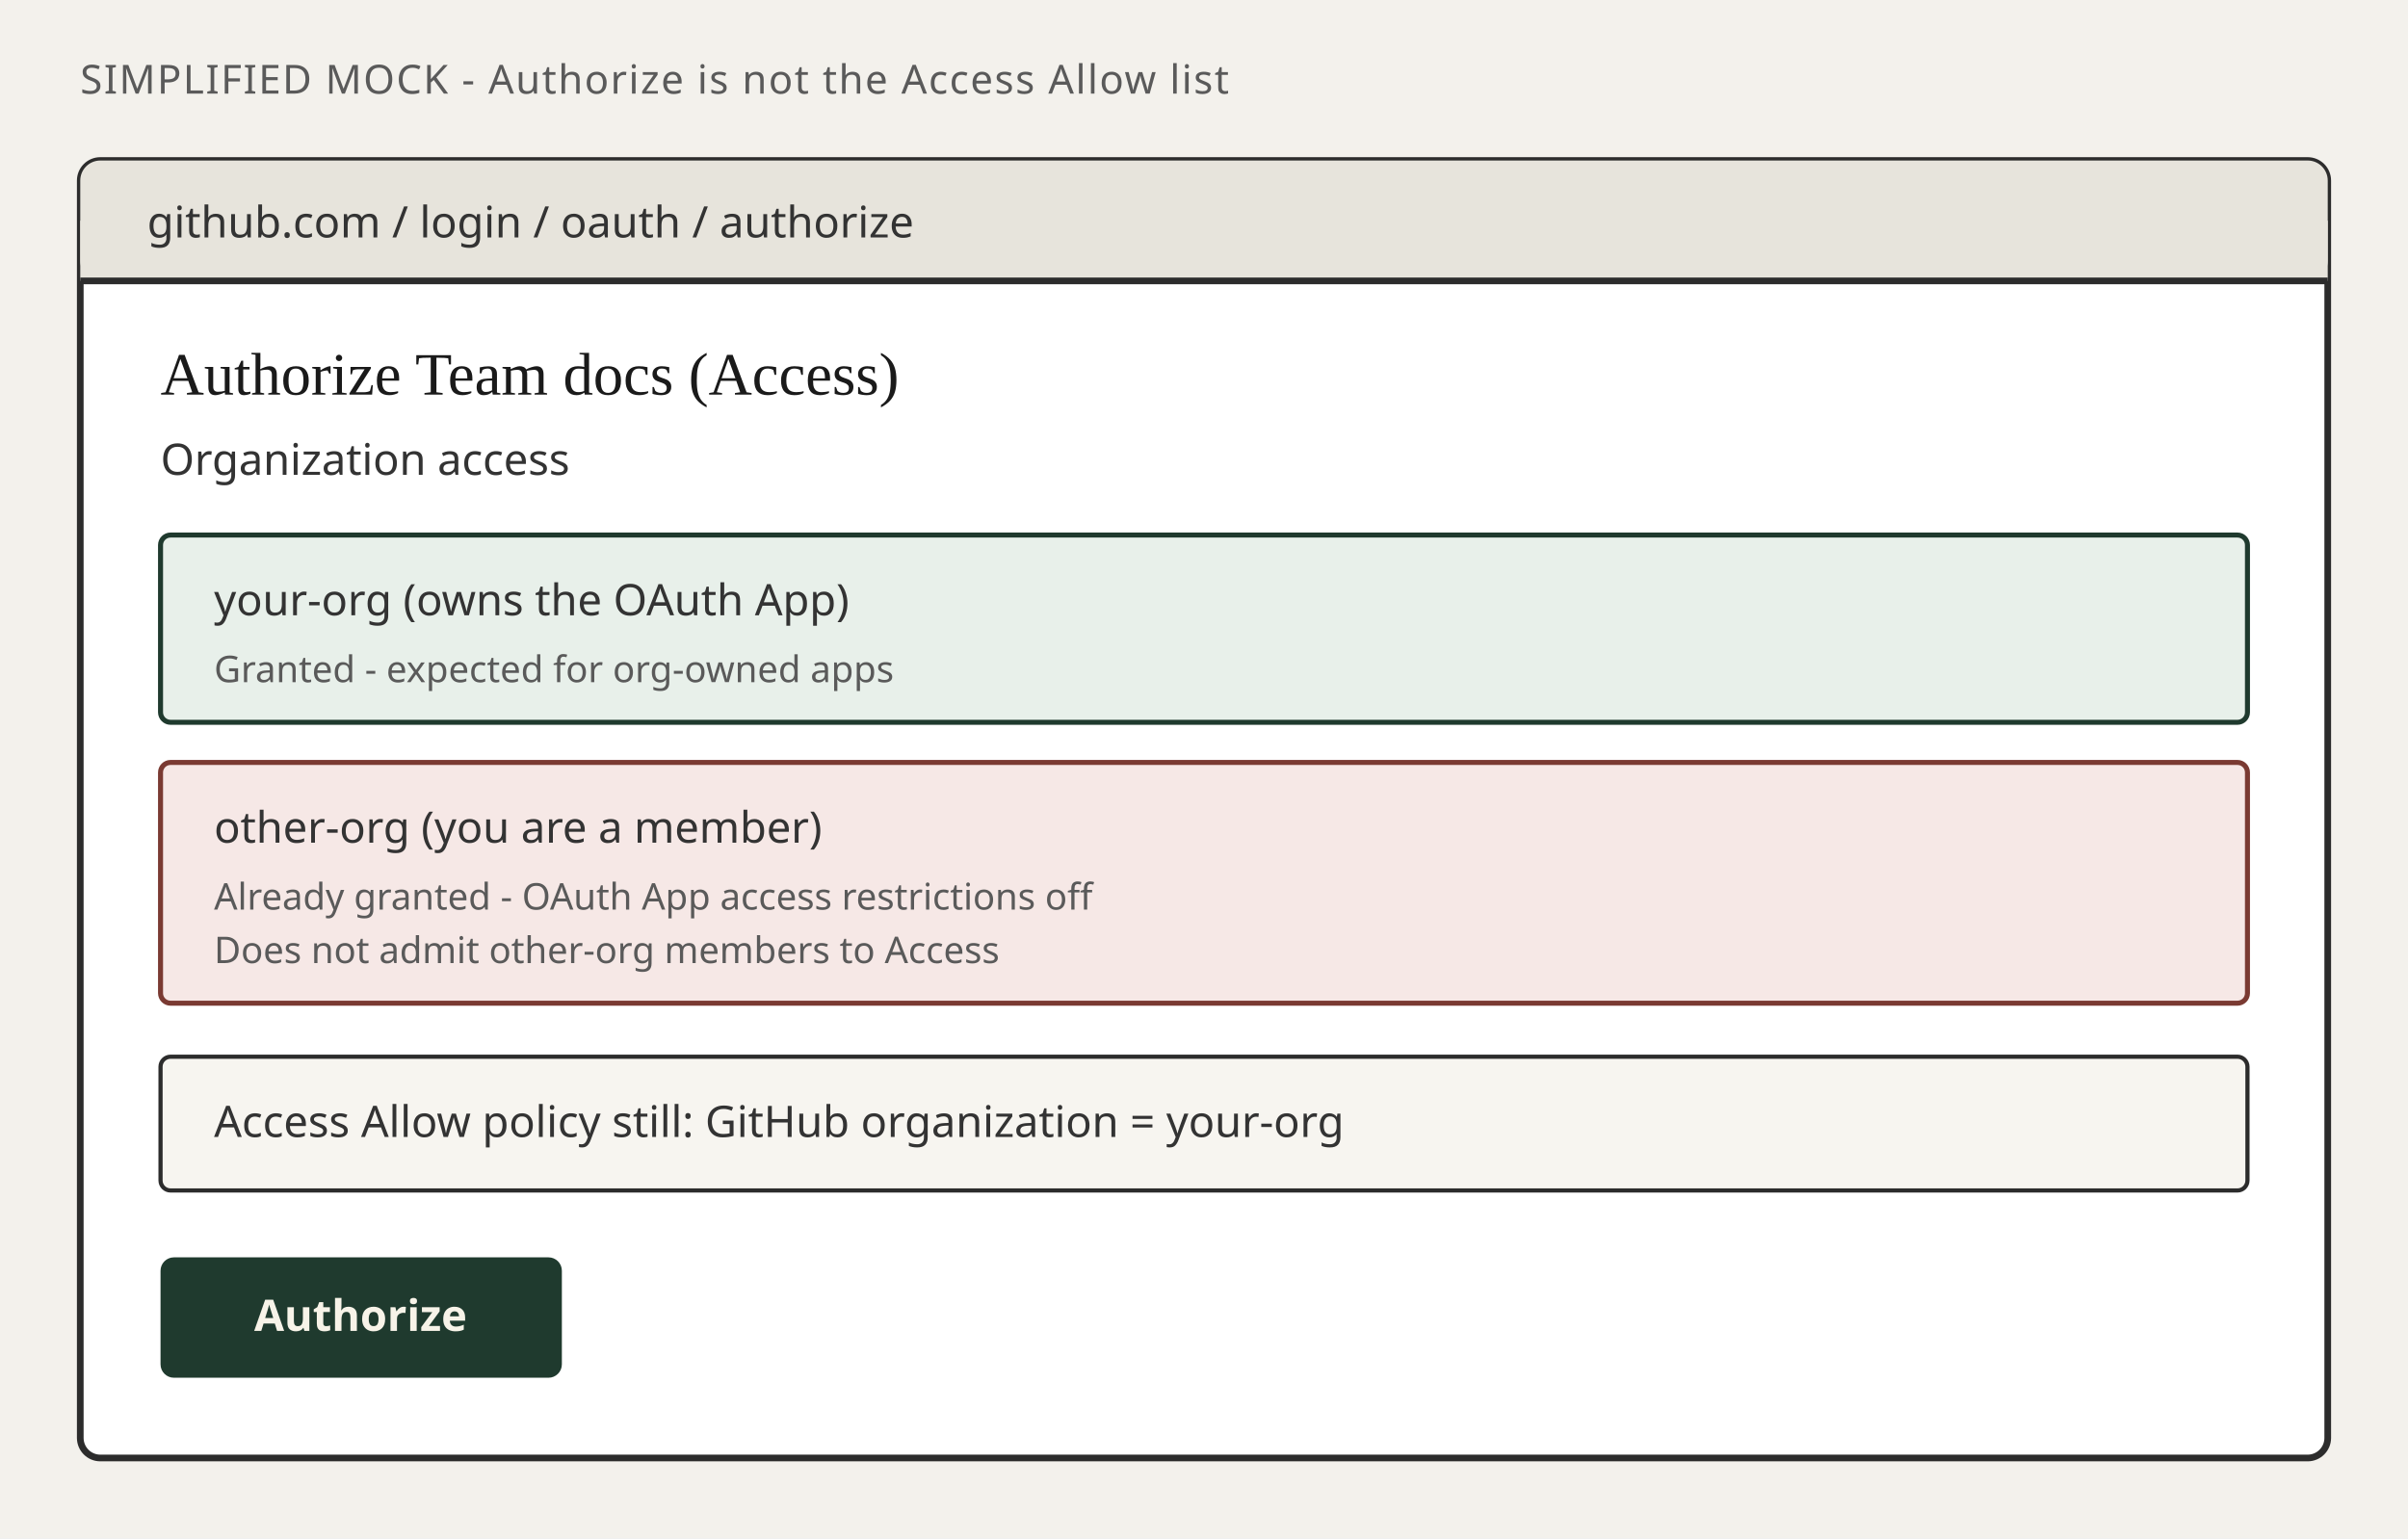
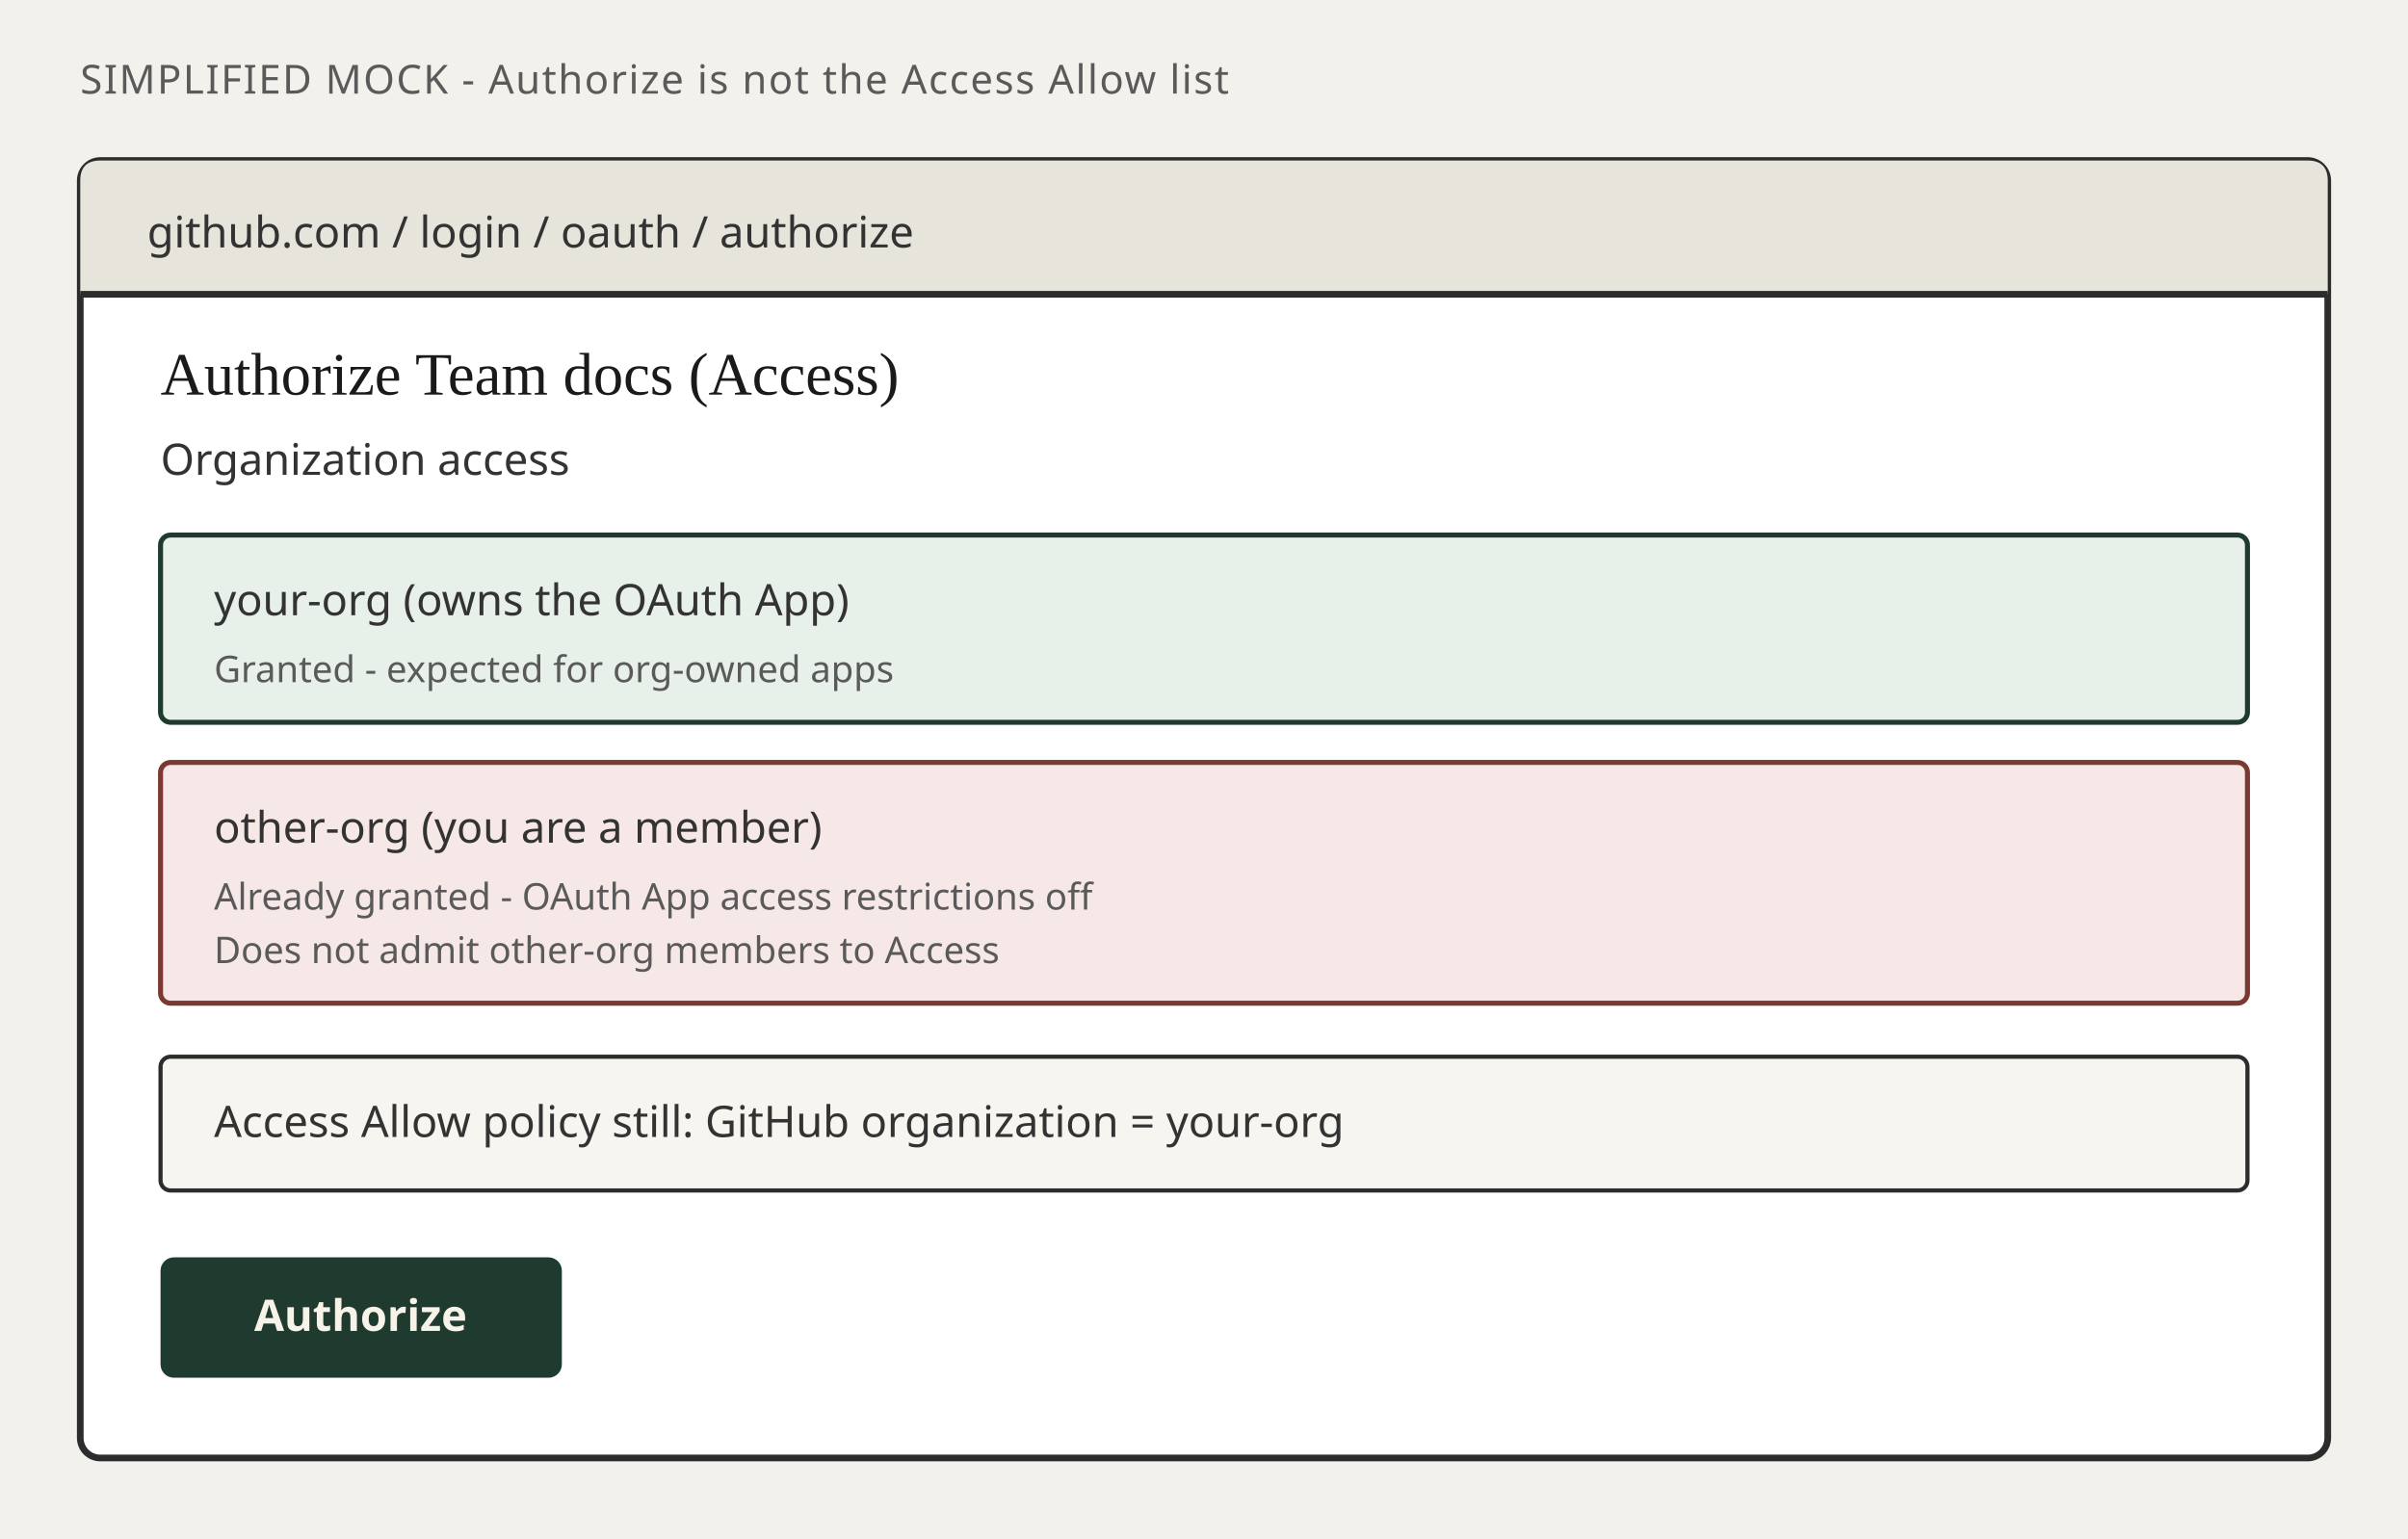
<svg xmlns="http://www.w3.org/2000/svg" width="720" height="460" viewBox="0 0 720 460" role="img" aria-labelledby="title desc">
  <defs>
    <style>
      .bg { fill: #f3f1ec; }
      .win { fill: #fff; stroke: #2c2c2c; stroke-width: 2; }
      .chrome { fill: #e7e4dc; }
      .chrome-rule { stroke: #2c2c2c; stroke-width: 2; }
      .t { font-family: Georgia, "Times New Roman", serif; fill: #1a1a1a; }
      .s { font-family: "Segoe UI", system-ui, sans-serif; fill: #333; font-size: 13px; }
      .label { font-family: "Segoe UI", system-ui, sans-serif; fill: #5a5a5a; font-size: 12px; letter-spacing: 0.04em; }
      .row { fill: #f7f5f0; stroke: #2c2c2c; stroke-width: 1.25; }
      .ok { fill: #e8f0ea; stroke: #1f3a2e; stroke-width: 1.5; }
      .warn { fill: #f6e8e6; stroke: #7a3a32; stroke-width: 1.5; }
      .btn { fill: #1f3a2e; }
      .t-inv { font-family: "Segoe UI", system-ui, sans-serif; fill: #f7f3e8; font-size: 13px; font-weight: 600; }
      .hint { font-family: "Segoe UI", system-ui, sans-serif; fill: #5a5a5a; font-size: 11px; }
    </style>
  </defs>
  <rect class="bg" width="720" height="460" />
  <text class="label" x="24" y="28">SIMPLIFIED MOCK - Authorize is not the Access Allow list</text>
  <rect class="win" x="24" y="48" width="672" height="388" rx="6" />
-   <rect class="chrome" x="24" y="48" width="672" height="36" rx="6" />
-   <rect class="chrome" x="24" y="66" width="672" height="18" />
-   <line class="chrome-rule" x1="24" y1="84" x2="696" y2="84" />
-   <text class="s" x="44" y="71">github.com / login / oauth / authorize</text>
+   <path class="chrome" d="M24,88 L24,54 Q24,48 30,48 L690,48 Q696,48 696,54 L696,88 Z" />
+   <line class="chrome-rule" x1="24" y1="88" x2="696" y2="88" />
+   <text class="s" x="44" y="74">github.com / login / oauth / authorize</text>
  <text class="t" x="48" y="118" font-size="18">Authorize Team docs (Access)</text>
  <text class="s" x="48" y="142">Organization access</text>
  <rect class="ok" x="48" y="160" width="624" height="56" rx="3" />
  <text class="s" x="64" y="184">your-org  (owns the OAuth App)</text>
  <text class="hint" x="64" y="204">Granted - expected for org-owned apps</text>
  <rect class="warn" x="48" y="228" width="624" height="72" rx="3" />
  <text class="s" x="64" y="252">other-org  (you are a member)</text>
  <text class="hint" x="64" y="272">Already granted - OAuth App access restrictions off</text>
  <text class="hint" x="64" y="288">Does not admit other-org members to Access</text>
  <rect class="row" x="48" y="316" width="624" height="40" rx="3" />
  <text class="s" x="64" y="340">Access Allow policy still: GitHub organization = your-org</text>
  <rect class="btn" x="48" y="376" width="120" height="36" rx="4" />
  <text class="t-inv" x="76" y="398">Authorize</text>
</svg>
